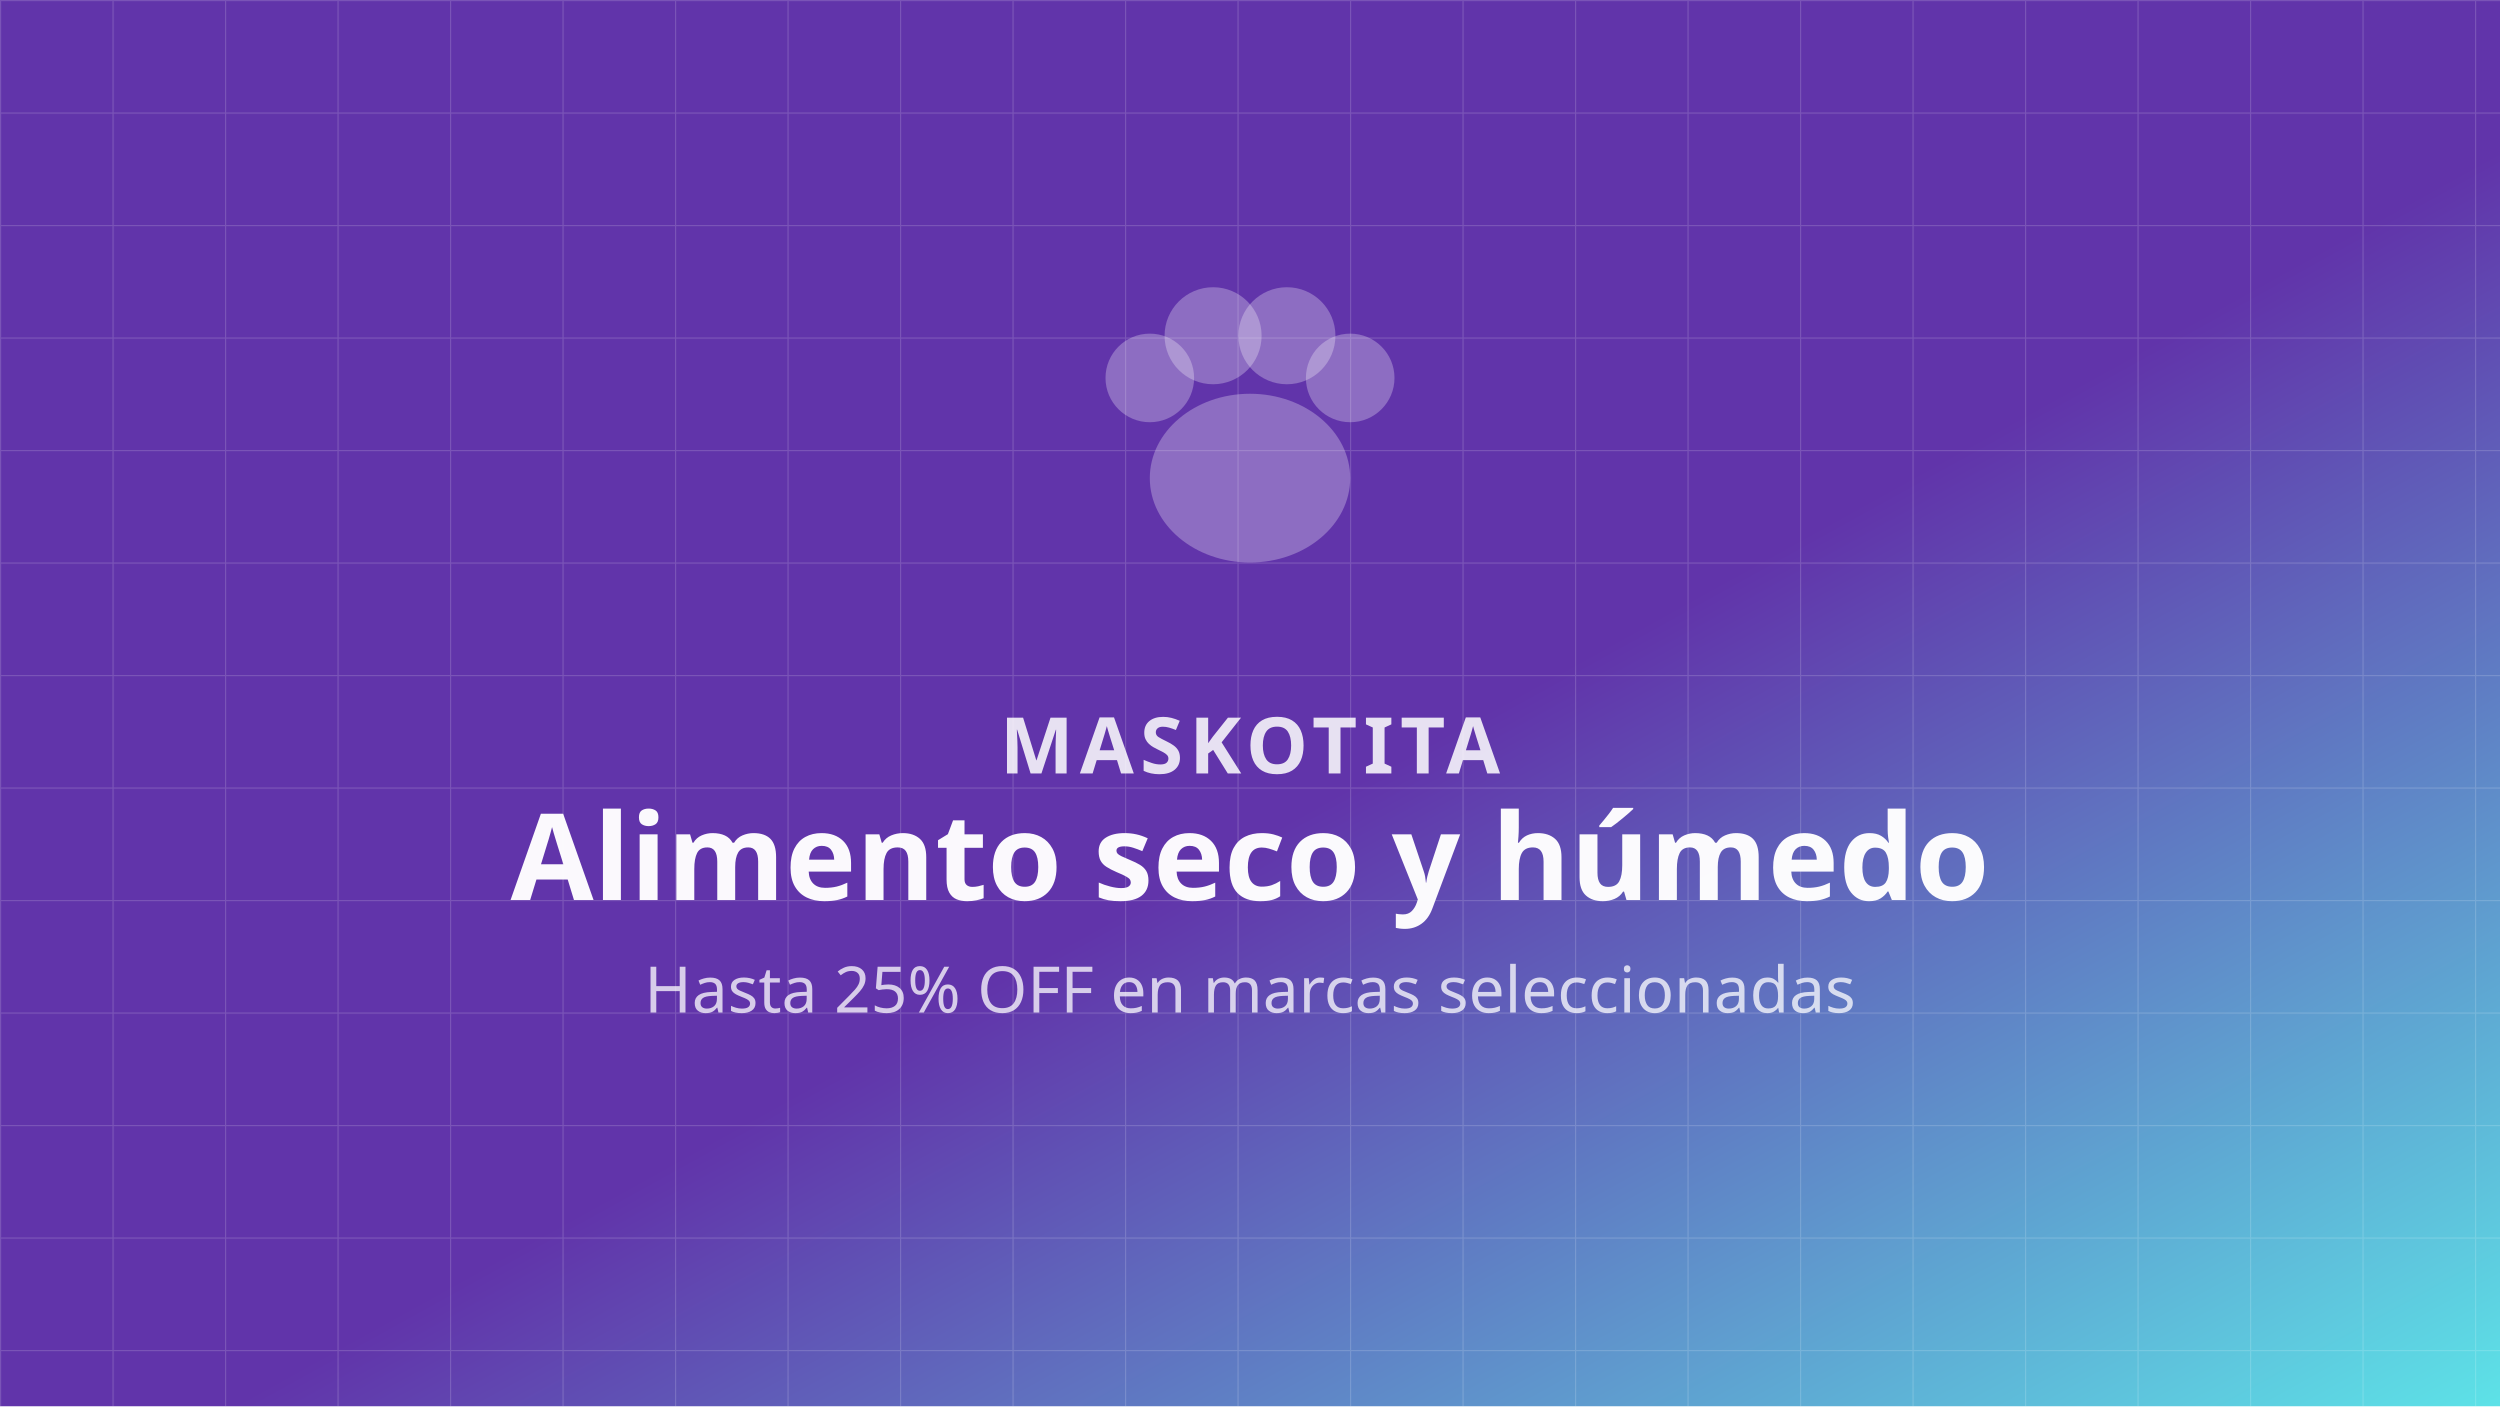
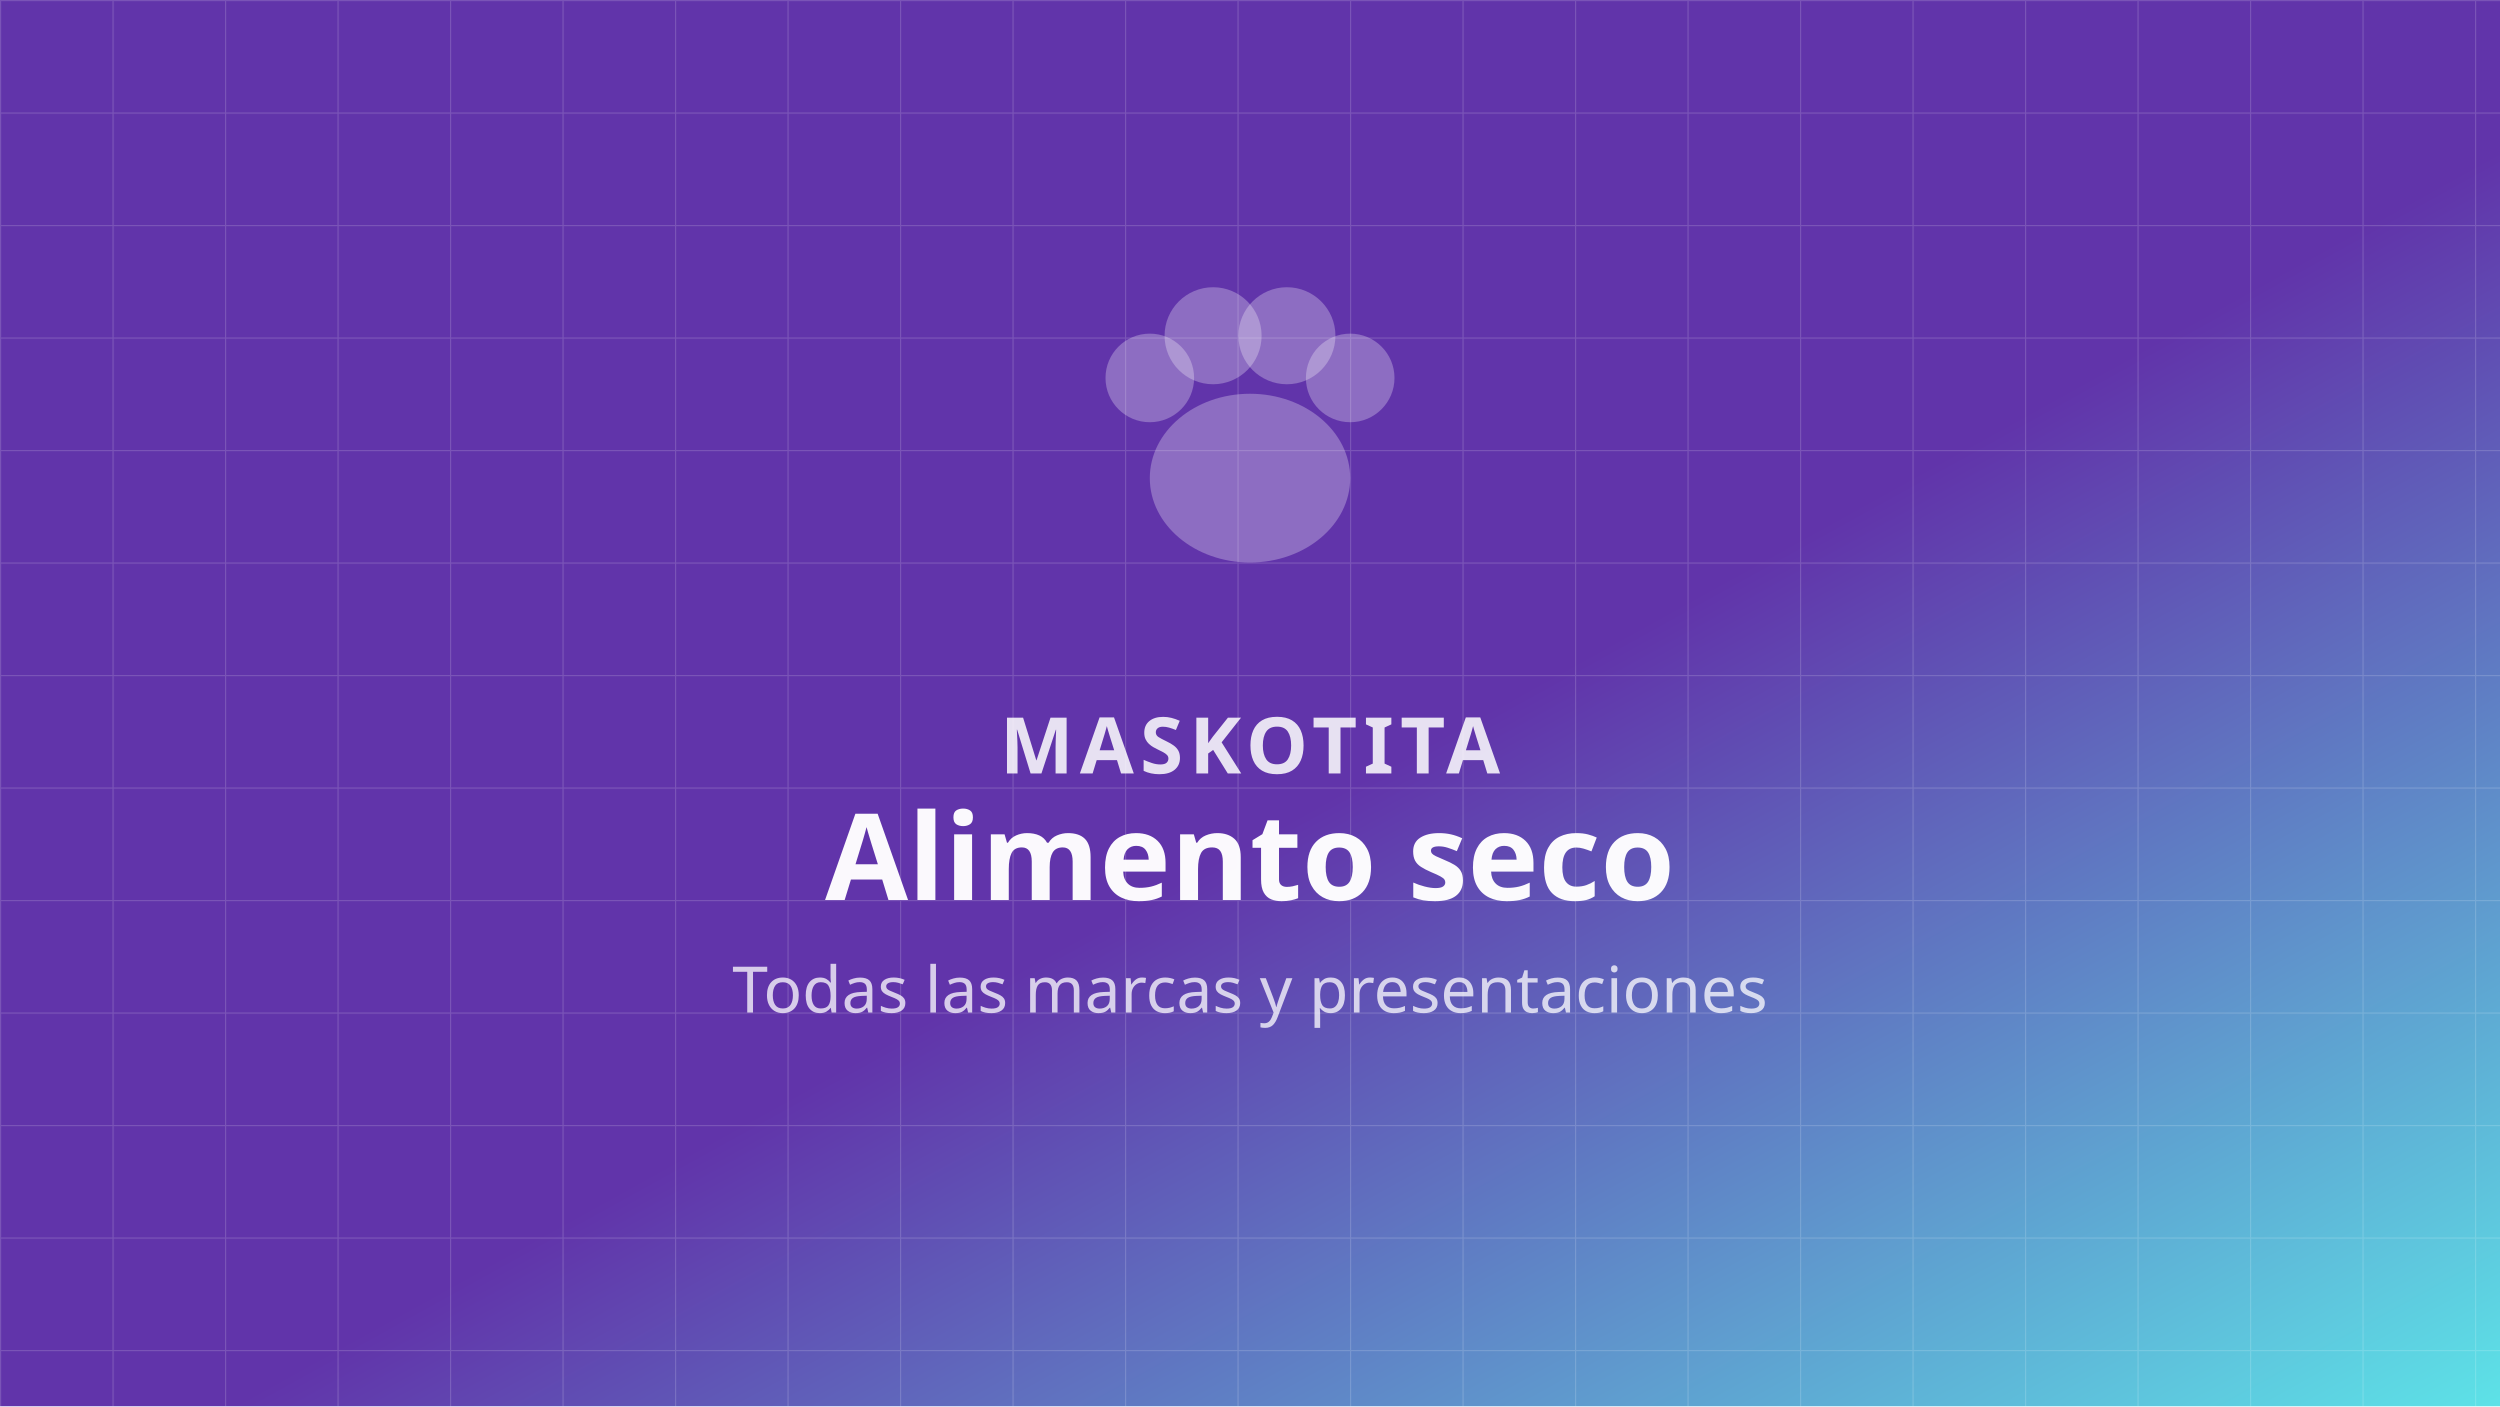
- <svg xmlns="http://www.w3.org/2000/svg" width="1600" height="900" viewBox="0 0 1600 900" role="img" aria-label="Alimento seco y húmedo">
+ <svg xmlns="http://www.w3.org/2000/svg" width="1600" height="900" viewBox="0 0 1600 900" role="img" aria-label="Alimento seco">
  <defs>
    <linearGradient id="g" x1="0" y1="0" x2="1" y2="1">
      <stop offset="0" stop-color="#6134AA" />
      <stop offset="0.55" stop-color="#6134AA" />
      <stop offset="1" stop-color="#5DE2E7" />
    </linearGradient>
    <pattern id="grid" width="72" height="72" patternUnits="userSpaceOnUse">
      <path d="M 72 0 L 0 0 0 72" fill="none" stroke="rgba(255,255,255,0.16)" stroke-width="1.5" />
    </pattern>
  </defs>
  <rect width="1600" height="900" fill="url(#g)" />
  <rect width="1600" height="900" fill="url(#grid)" />
  <circle cx="735.875" cy="241.875" r="28.35" fill="rgba(255,255,255,0.28)" />
  <circle cx="776.375" cy="214.875" r="31.05" fill="rgba(255,255,255,0.28)" />
  <circle cx="823.625" cy="214.875" r="31.05" fill="rgba(255,255,255,0.28)" />
  <circle cx="864.125" cy="241.875" r="28.35" fill="rgba(255,255,255,0.28)" />
  <ellipse cx="800" cy="306" rx="64.125" ry="54" fill="rgba(255,255,255,0.28)" />
  <text x="800" y="495" text-anchor="middle" font-family="Fredoka, Nunito, system-ui, sans-serif" font-size="50" font-weight="700" letter-spacing="4" fill="rgba(255,255,255,0.85)">MASKOTITA</text>
-   <text x="800" y="576" text-anchor="middle" font-family="Fredoka, Nunito, system-ui, sans-serif" font-size="77" font-weight="800" fill="rgba(255,255,255,0.97)">Alimento seco y húmedo</text>
-   <text x="800" y="648" text-anchor="middle" font-family="Fredoka, Nunito, system-ui, sans-serif" font-size="41" font-weight="500" fill="rgba(255,255,255,0.75)">Hasta 25% OFF en marcas seleccionadas</text>
+   <text x="800" y="576" text-anchor="middle" font-family="Fredoka, Nunito, system-ui, sans-serif" font-size="77" font-weight="800" fill="rgba(255,255,255,0.97)">Alimento seco</text>
+   <text x="800" y="648" text-anchor="middle" font-family="Fredoka, Nunito, system-ui, sans-serif" font-size="41" font-weight="500" fill="rgba(255,255,255,0.75)">Todas las marcas y presentaciones</text>
</svg>
